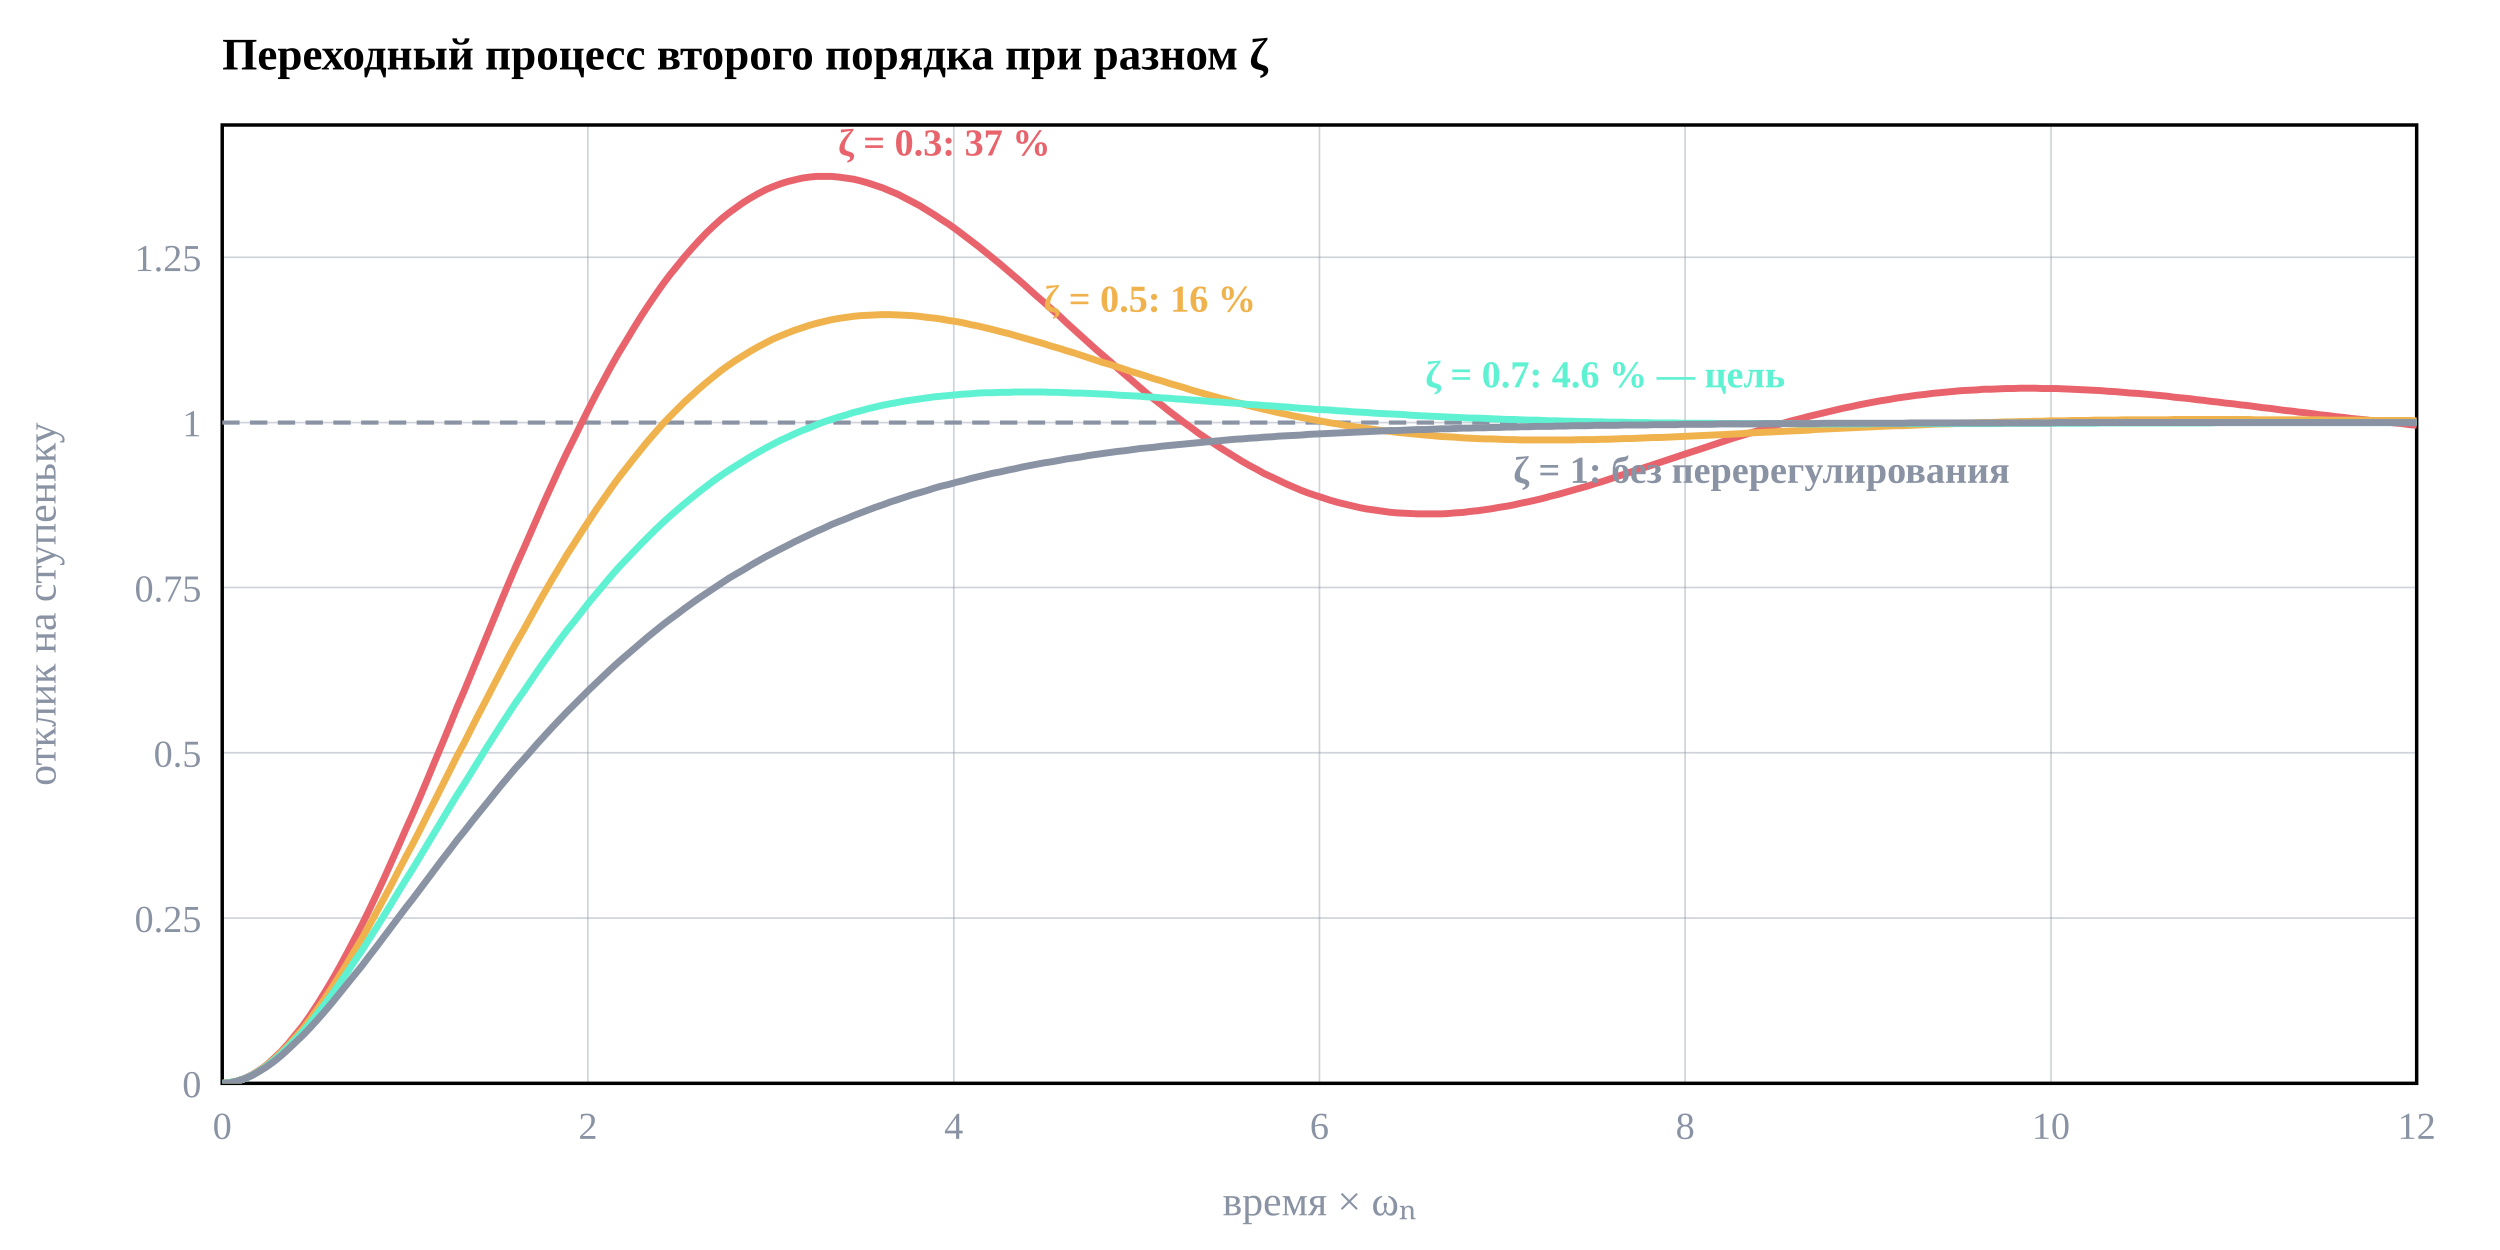
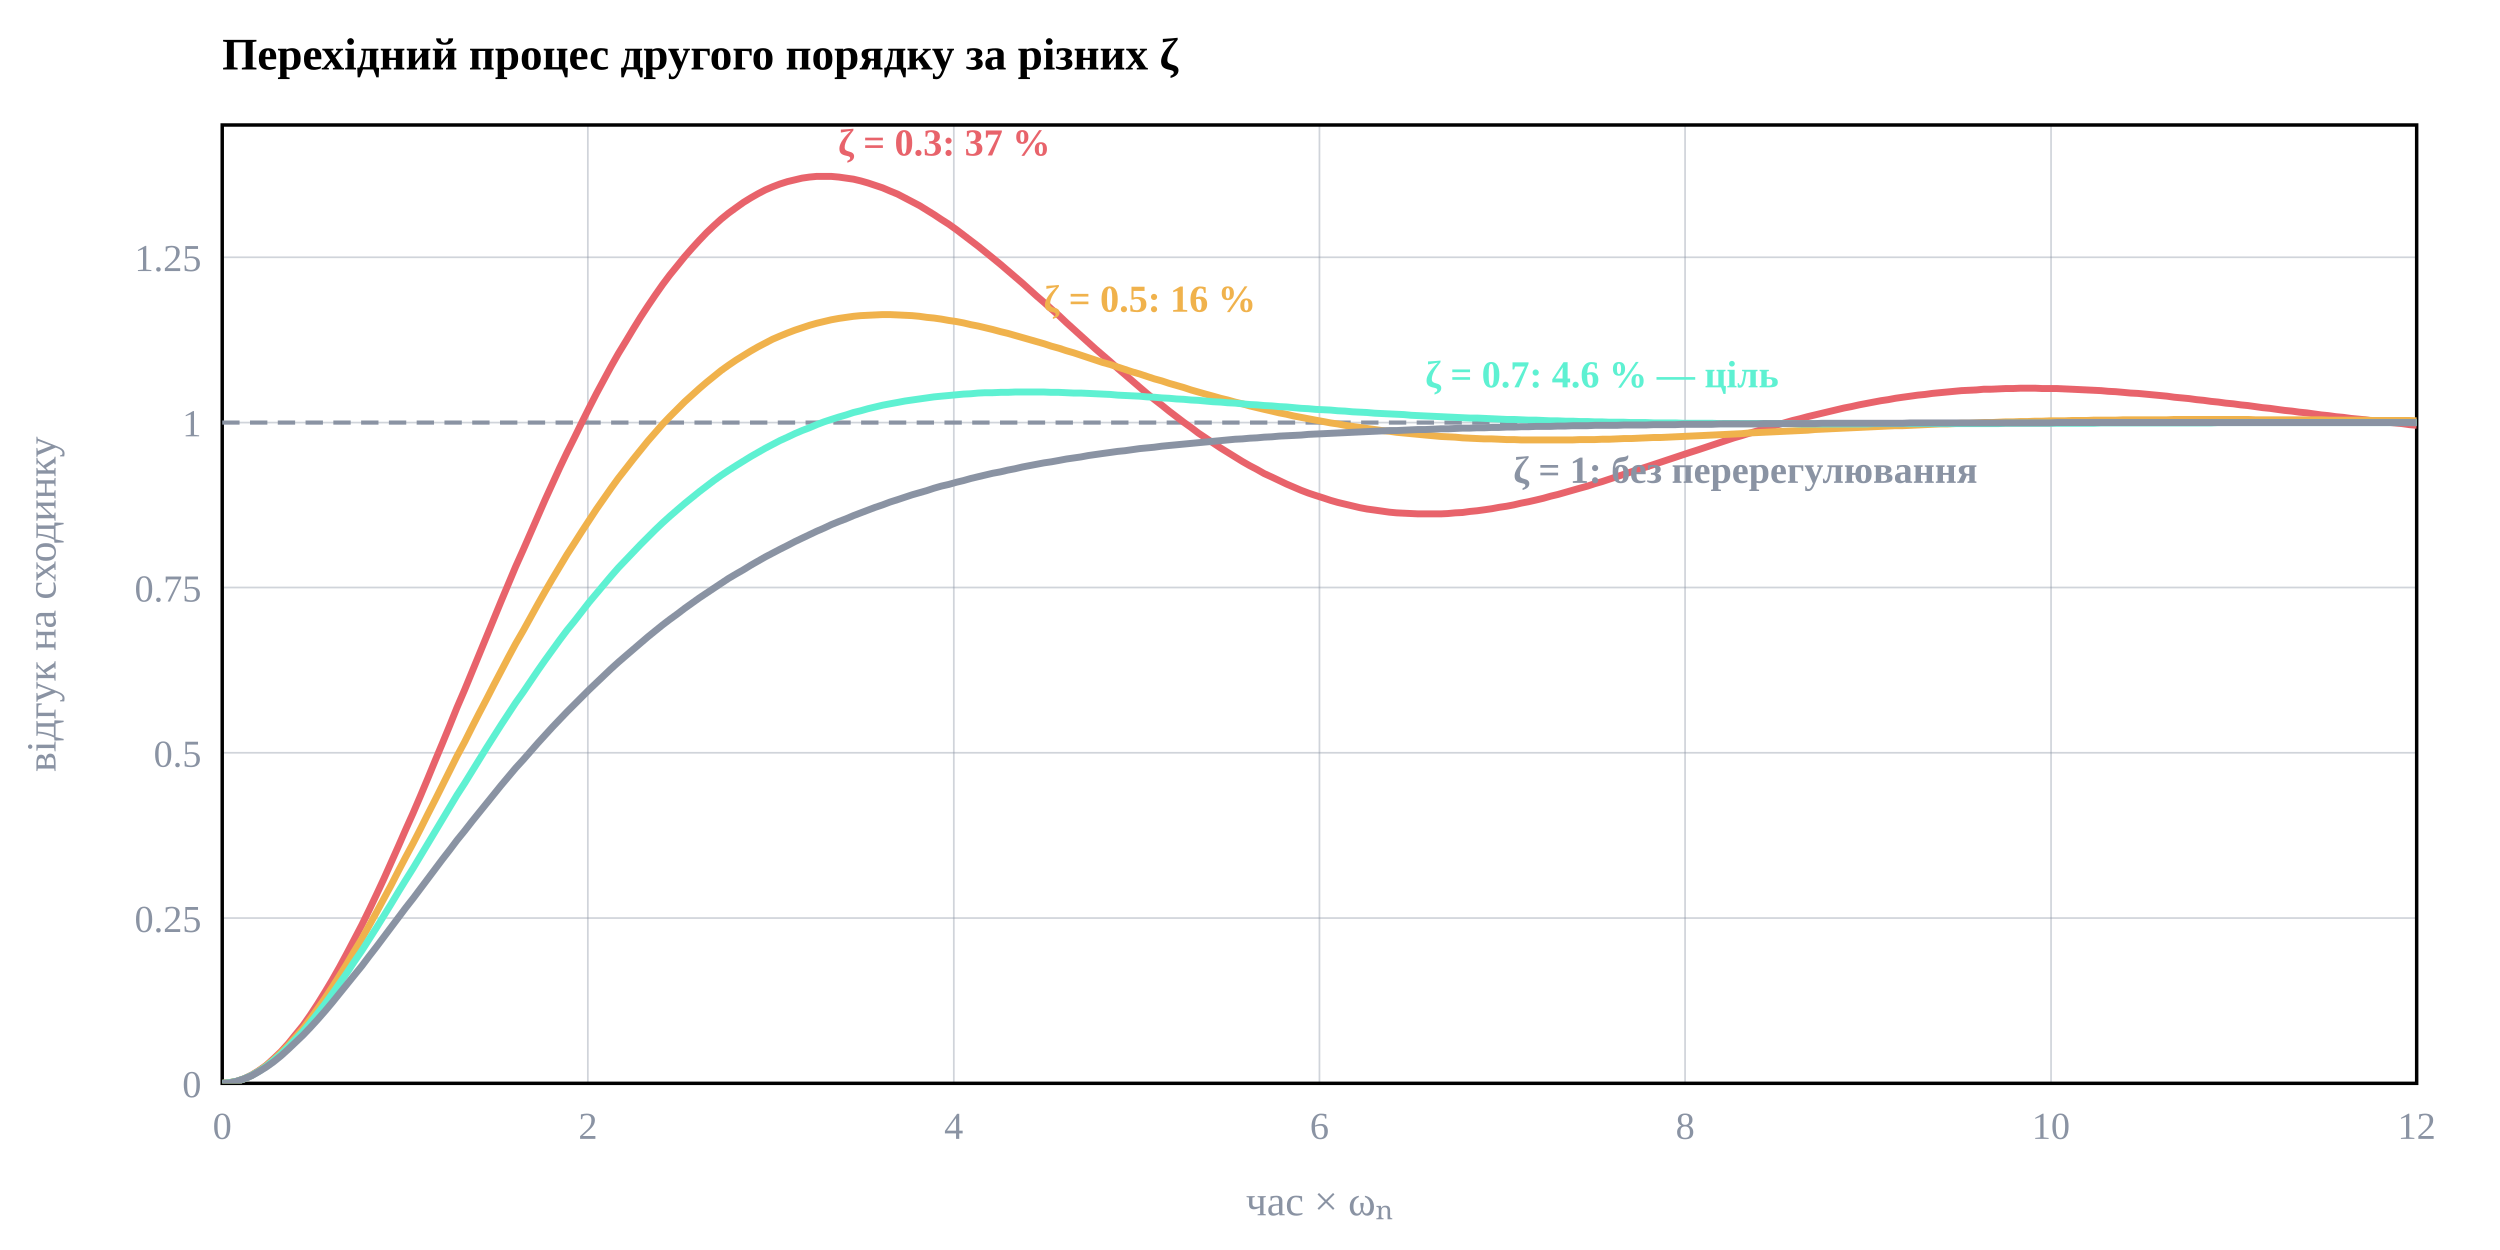
<svg xmlns="http://www.w3.org/2000/svg" viewBox="0 0 720 360" width="100%" role="img" aria-labelledby="t" style="max-width:720px;display:block;margin:0 auto">
  <style>text{font-family: var(--gc-font-mono, ui-monospace, Menlo, monospace); font-size: 12px;fill:currentColor} .m{fill:var(--gc-ink-muted, #8a93a3)} .a{fill:var(--gc-accent-hud, #5ef1d2)} .w{fill:var(--gc-signal-amber, #f0b24c)} .d{fill:var(--gc-signal-red, #e8636b)} .box{fill:var(--gc-surface-200, rgba(128,128,128,0.08));stroke:currentColor;stroke-width:1.2} .boxa{fill:var(--gc-surface-200, rgba(128,128,128,0.08));stroke:var(--gc-accent-hud, #5ef1d2);stroke-width:1.6} .ln{stroke:currentColor;stroke-width:1.2;fill:none} .lna{stroke:var(--gc-accent-hud, #5ef1d2);stroke-width:1.6;fill:none} .lnm{stroke:var(--gc-ink-muted, #8a93a3);stroke-width:1;fill:none;stroke-dasharray:4 3} .t{font-size:11px} .b{font-weight:600}</style>
  <defs>
    <marker id="ar" viewBox="0 0 10 10" refX="9" refY="5" markerWidth="7" markerHeight="7" orient="auto-start-reverse">
      <path d="M0 0L10 5L0 10z" fill="currentColor" />
    </marker>
    <marker id="ara" viewBox="0 0 10 10" refX="9" refY="5" markerWidth="7" markerHeight="7" orient="auto-start-reverse">
      <path d="M0 0L10 5L0 10z" fill="var(--gc-accent-hud, #5ef1d2)" />
    </marker>
  </defs>
-   <text x="64" y="20" text-anchor="start" class="b" style="font-size:13px">Переходный процесс второго порядка при разном ζ</text>
+   <text x="64" y="20" text-anchor="start" class="b" style="font-size:13px">Перехідний процес другого порядку за різних ζ</text>
  <line x1="64.0" y1="36" x2="64.0" y2="312" stroke="var(--gc-ink-muted, #8a93a3)" stroke-width="0.5" opacity="0.4" />
  <text x="64.0" y="328" text-anchor="middle" class="m t">0</text>
  <line x1="169.3" y1="36" x2="169.3" y2="312" stroke="var(--gc-ink-muted, #8a93a3)" stroke-width="0.5" opacity="0.4" />
  <text x="169.333" y="328" text-anchor="middle" class="m t">2</text>
  <line x1="274.7" y1="36" x2="274.7" y2="312" stroke="var(--gc-ink-muted, #8a93a3)" stroke-width="0.5" opacity="0.4" />
  <text x="274.667" y="328" text-anchor="middle" class="m t">4</text>
  <line x1="380.0" y1="36" x2="380.0" y2="312" stroke="var(--gc-ink-muted, #8a93a3)" stroke-width="0.5" opacity="0.4" />
  <text x="380.0" y="328" text-anchor="middle" class="m t">6</text>
  <line x1="485.3" y1="36" x2="485.3" y2="312" stroke="var(--gc-ink-muted, #8a93a3)" stroke-width="0.5" opacity="0.4" />
  <text x="485.333" y="328" text-anchor="middle" class="m t">8</text>
  <line x1="590.7" y1="36" x2="590.7" y2="312" stroke="var(--gc-ink-muted, #8a93a3)" stroke-width="0.5" opacity="0.4" />
  <text x="590.667" y="328" text-anchor="middle" class="m t">10</text>
  <line x1="696.0" y1="36" x2="696.0" y2="312" stroke="var(--gc-ink-muted, #8a93a3)" stroke-width="0.5" opacity="0.4" />
  <text x="696.0" y="328" text-anchor="middle" class="m t">12</text>
  <line x1="64" y1="312.0" x2="696" y2="312.0" stroke="var(--gc-ink-muted, #8a93a3)" stroke-width="0.5" opacity="0.4" />
  <text x="58" y="316.0" text-anchor="end" class="m t">0</text>
  <line x1="64" y1="264.4" x2="696" y2="264.4" stroke="var(--gc-ink-muted, #8a93a3)" stroke-width="0.5" opacity="0.4" />
  <text x="58" y="268.414" text-anchor="end" class="m t">0.25</text>
  <line x1="64" y1="216.8" x2="696" y2="216.8" stroke="var(--gc-ink-muted, #8a93a3)" stroke-width="0.5" opacity="0.4" />
  <text x="58" y="220.828" text-anchor="end" class="m t">0.5</text>
  <line x1="64" y1="169.2" x2="696" y2="169.2" stroke="var(--gc-ink-muted, #8a93a3)" stroke-width="0.5" opacity="0.4" />
  <text x="58" y="173.241" text-anchor="end" class="m t">0.75</text>
  <line x1="64" y1="121.7" x2="696" y2="121.7" stroke="var(--gc-ink-muted, #8a93a3)" stroke-width="0.5" opacity="0.4" />
  <text x="58" y="125.655" text-anchor="end" class="m t">1</text>
  <line x1="64" y1="74.1" x2="696" y2="74.1" stroke="var(--gc-ink-muted, #8a93a3)" stroke-width="0.5" opacity="0.4" />
  <text x="58" y="78.069" text-anchor="end" class="m t">1.25</text>
  <rect x="64" y="36" width="632" height="276" fill="none" stroke="currentColor" stroke-width="1" />
-   <text x="380.0" y="350" text-anchor="middle" class="m">время × ωₙ</text>
-   <text transform="translate(16 174.0) rotate(-90)" text-anchor="middle" class="m">отклик на ступеньку</text>
+   <text x="380.0" y="350" text-anchor="middle" class="m">час × ωₙ</text>
+   <text transform="translate(16 174.0) rotate(-90)" text-anchor="middle" class="m">відгук на сходинку</text>
  <line x1="64" y1="121.7" x2="696" y2="121.7" stroke="var(--gc-ink-muted, #8a93a3)" stroke-width="1.2" stroke-dasharray="5 3" />
  <text x="692" y="116.655" text-anchor="end" class="m t" />
  <clipPath id="pc2113a020">
    <rect x="64" y="36" width="632" height="276" />
  </clipPath>
  <path d="M64.0 312.0 L66.1 311.8 L68.2 311.4 L70.3 310.7 L72.5 309.6 L74.6 308.3 L76.7 306.8 L78.8 304.9 L80.9 302.9 L83.0 300.6 L85.1 298.0 L87.3 295.3 L89.4 292.3 L91.5 289.1 L93.6 285.7 L95.7 282.2 L97.8 278.5 L99.9 274.6 L102.0 270.6 L104.2 266.4 L106.3 262.1 L108.4 257.7 L110.5 253.2 L112.6 248.5 L114.7 243.8 L116.8 239.0 L119.0 234.1 L121.1 229.2 L123.2 224.2 L125.3 219.1 L127.4 214.1 L129.5 209.0 L131.6 203.8 L133.8 198.7 L135.9 193.6 L138.0 188.5 L140.1 183.4 L142.2 178.3 L144.3 173.2 L146.4 168.2 L148.5 163.2 L150.7 158.3 L152.8 153.5 L154.9 148.7 L157.0 143.9 L159.1 139.3 L161.2 134.7 L163.3 130.3 L165.5 125.9 L167.6 121.6 L169.7 117.4 L171.8 113.3 L173.9 109.4 L176.0 105.5 L178.1 101.8 L180.3 98.2 L182.4 94.7 L184.5 91.3 L186.6 88.1 L188.7 85.0 L190.8 82.0 L192.9 79.2 L195.1 76.5 L197.2 73.9 L199.3 71.5 L201.4 69.2 L203.5 67.0 L205.6 65.0 L207.7 63.1 L209.8 61.4 L212.0 59.8 L214.1 58.3 L216.2 57.0 L218.3 55.8 L220.4 54.7 L222.5 53.8 L224.6 53.0 L226.8 52.3 L228.9 51.8 L231.0 51.3 L233.1 51.0 L235.2 50.8 L237.3 50.8 L239.4 50.8 L241.6 51.0 L243.7 51.3 L245.8 51.6 L247.9 52.1 L250.0 52.7 L252.1 53.4 L254.2 54.1 L256.3 55.0 L258.5 55.9 L260.6 57.0 L262.7 58.1 L264.8 59.2 L266.9 60.5 L269.0 61.8 L271.1 63.2 L273.3 64.6 L275.4 66.1 L277.5 67.7 L279.6 69.3 L281.7 70.9 L283.8 72.6 L285.9 74.3 L288.1 76.1 L290.2 77.9 L292.3 79.7 L294.4 81.5 L296.5 83.4 L298.6 85.3 L300.7 87.1 L302.8 89.0 L305.0 90.9 L307.1 92.9 L309.2 94.8 L311.3 96.7 L313.4 98.6 L315.5 100.5 L317.6 102.3 L319.8 104.2 L321.9 106.1 L324.0 107.9 L326.1 109.7 L328.2 111.5 L330.3 113.3 L332.4 115.0 L334.6 116.7 L336.7 118.4 L338.8 120.0 L340.9 121.6 L343.0 123.1 L345.1 124.7 L347.2 126.1 L349.4 127.6 L351.5 129.0 L353.6 130.3 L355.7 131.6 L357.8 132.9 L359.9 134.1 L362.0 135.2 L364.1 136.4 L366.3 137.4 L368.4 138.4 L370.5 139.4 L372.6 140.3 L374.7 141.2 L376.8 142.0 L378.9 142.7 L381.1 143.4 L383.2 144.1 L385.3 144.7 L387.4 145.2 L389.5 145.7 L391.6 146.2 L393.7 146.6 L395.9 146.9 L398.0 147.2 L400.1 147.5 L402.2 147.7 L404.3 147.8 L406.4 147.9 L408.5 148.0 L410.6 148.0 L412.8 148.0 L414.9 148.0 L417.0 147.9 L419.1 147.7 L421.2 147.6 L423.3 147.3 L425.4 147.1 L427.6 146.8 L429.7 146.5 L431.8 146.1 L433.9 145.8 L436.0 145.4 L438.1 144.9 L440.2 144.5 L442.4 144.0 L444.5 143.5 L446.6 142.9 L448.7 142.4 L450.8 141.8 L452.9 141.2 L455.0 140.6 L457.2 140.0 L459.3 139.3 L461.4 138.7 L463.5 138.0 L465.6 137.3 L467.7 136.6 L469.8 135.9 L471.9 135.2 L474.1 134.5 L476.2 133.8 L478.3 133.1 L480.4 132.4 L482.5 131.7 L484.6 131.0 L486.7 130.3 L488.9 129.6 L491.0 128.9 L493.1 128.2 L495.2 127.5 L497.3 126.8 L499.4 126.1 L501.5 125.5 L503.7 124.8 L505.8 124.2 L507.9 123.5 L510.0 122.9 L512.1 122.3 L514.2 121.7 L516.3 121.1 L518.4 120.6 L520.6 120.0 L522.7 119.5 L524.8 119.0 L526.9 118.5 L529.0 118.0 L531.1 117.5 L533.2 117.1 L535.4 116.6 L537.5 116.2 L539.6 115.8 L541.7 115.4 L543.8 115.1 L545.9 114.7 L548.0 114.4 L550.2 114.1 L552.3 113.8 L554.4 113.6 L556.5 113.3 L558.6 113.1 L560.7 112.9 L562.8 112.7 L564.9 112.5 L567.1 112.4 L569.2 112.3 L571.3 112.1 L573.4 112.1 L575.5 112.0 L577.6 111.9 L579.7 111.9 L581.9 111.8 L584.0 111.8 L586.1 111.8 L588.2 111.9 L590.3 111.9 L592.4 111.9 L594.5 112.0 L596.7 112.1 L598.8 112.2 L600.9 112.3 L603.0 112.4 L605.1 112.5 L607.2 112.7 L609.3 112.8 L611.5 113.0 L613.6 113.2 L615.7 113.3 L617.8 113.5 L619.9 113.7 L622.0 113.9 L624.1 114.1 L626.2 114.4 L628.4 114.6 L630.5 114.8 L632.6 115.1 L634.7 115.3 L636.8 115.6 L638.9 115.8 L641.0 116.1 L643.2 116.3 L645.3 116.6 L647.4 116.8 L649.5 117.1 L651.6 117.4 L653.7 117.6 L655.8 117.9 L658.0 118.2 L660.1 118.4 L662.2 118.7 L664.3 118.9 L666.4 119.2 L668.5 119.5 L670.6 119.7 L672.7 120.0 L674.9 120.2 L677.0 120.5 L679.1 120.7 L681.2 120.9 L683.3 121.2 L685.4 121.4 L687.5 121.6 L689.7 121.8 L691.8 122.0 L693.9 122.3 L696.0 122.5" fill="none" stroke="var(--gc-signal-red, #e8636b)" stroke-width="2" clip-path="url(#pc2113a020)" />
  <text x="241.324" y="44.785" text-anchor="start" class="d t b">ζ = 0.3: 37 %</text>
  <path d="M64.0 312.0 L66.1 311.8 L68.2 311.4 L70.3 310.7 L72.5 309.7 L74.6 308.4 L76.7 306.9 L78.8 305.2 L80.9 303.2 L83.0 301.1 L85.1 298.7 L87.3 296.2 L89.4 293.4 L91.5 290.5 L93.6 287.5 L95.7 284.3 L97.8 281.0 L99.9 277.6 L102.0 274.0 L104.2 270.4 L106.3 266.6 L108.4 262.8 L110.5 258.9 L112.6 255.0 L114.7 250.9 L116.8 246.9 L119.0 242.8 L121.1 238.7 L123.2 234.5 L125.3 230.4 L127.4 226.2 L129.5 222.0 L131.6 217.8 L133.8 213.7 L135.9 209.5 L138.0 205.4 L140.1 201.4 L142.2 197.3 L144.3 193.3 L146.4 189.3 L148.5 185.4 L150.7 181.6 L152.8 177.8 L154.9 174.0 L157.0 170.3 L159.1 166.7 L161.2 163.2 L163.3 159.7 L165.5 156.3 L167.6 153.0 L169.7 149.8 L171.8 146.6 L173.9 143.6 L176.0 140.6 L178.1 137.7 L180.3 134.9 L182.4 132.2 L184.5 129.6 L186.6 127.0 L188.7 124.6 L190.8 122.2 L192.9 120.0 L195.1 117.8 L197.2 115.7 L199.3 113.8 L201.4 111.9 L203.5 110.1 L205.6 108.4 L207.7 106.7 L209.8 105.2 L212.0 103.7 L214.1 102.4 L216.2 101.1 L218.3 99.9 L220.4 98.8 L222.5 97.7 L224.6 96.8 L226.8 95.9 L228.9 95.1 L231.0 94.4 L233.1 93.7 L235.2 93.1 L237.3 92.6 L239.4 92.1 L241.6 91.7 L243.7 91.4 L245.8 91.1 L247.9 90.9 L250.0 90.8 L252.1 90.7 L254.2 90.6 L256.3 90.6 L258.5 90.7 L260.6 90.8 L262.7 90.9 L264.8 91.1 L266.9 91.4 L269.0 91.6 L271.1 91.9 L273.3 92.3 L275.4 92.6 L277.5 93.0 L279.6 93.5 L281.7 93.9 L283.8 94.4 L285.9 94.9 L288.1 95.5 L290.2 96.0 L292.3 96.6 L294.4 97.2 L296.5 97.8 L298.6 98.4 L300.7 99.0 L302.8 99.7 L305.0 100.3 L307.1 101.0 L309.2 101.6 L311.3 102.3 L313.4 103.0 L315.5 103.7 L317.6 104.4 L319.8 105.0 L321.9 105.7 L324.0 106.4 L326.1 107.1 L328.2 107.7 L330.3 108.4 L332.4 109.1 L334.6 109.7 L336.7 110.4 L338.8 111.0 L340.9 111.6 L343.0 112.3 L345.1 112.9 L347.2 113.5 L349.4 114.1 L351.5 114.7 L353.6 115.2 L355.7 115.8 L357.8 116.3 L359.9 116.9 L362.0 117.4 L364.1 117.9 L366.3 118.4 L368.4 118.9 L370.5 119.3 L372.6 119.8 L374.7 120.2 L376.8 120.6 L378.9 121.0 L381.1 121.4 L383.2 121.8 L385.3 122.1 L387.4 122.5 L389.5 122.8 L391.6 123.1 L393.7 123.4 L395.9 123.7 L398.0 124.0 L400.1 124.2 L402.2 124.5 L404.3 124.7 L406.4 124.9 L408.5 125.1 L410.6 125.3 L412.8 125.5 L414.9 125.7 L417.0 125.8 L419.1 125.9 L421.2 126.1 L423.3 126.2 L425.4 126.3 L427.6 126.4 L429.7 126.4 L431.8 126.5 L433.9 126.6 L436.0 126.6 L438.1 126.7 L440.2 126.7 L442.4 126.7 L444.5 126.7 L446.6 126.7 L448.7 126.7 L450.8 126.7 L452.9 126.7 L455.0 126.6 L457.2 126.6 L459.3 126.6 L461.4 126.5 L463.5 126.5 L465.6 126.4 L467.7 126.3 L469.8 126.3 L471.9 126.2 L474.1 126.1 L476.2 126.0 L478.3 126.0 L480.4 125.9 L482.5 125.8 L484.6 125.7 L486.7 125.6 L488.9 125.5 L491.0 125.4 L493.1 125.3 L495.2 125.2 L497.3 125.1 L499.4 125.0 L501.5 124.9 L503.7 124.7 L505.8 124.6 L507.9 124.5 L510.0 124.4 L512.1 124.3 L514.2 124.2 L516.3 124.1 L518.4 124.0 L520.6 123.9 L522.7 123.7 L524.8 123.6 L526.9 123.5 L529.0 123.4 L531.1 123.3 L533.2 123.2 L535.4 123.1 L537.5 123.0 L539.6 122.9 L541.7 122.8 L543.8 122.7 L545.9 122.6 L548.0 122.6 L550.2 122.5 L552.3 122.4 L554.4 122.3 L556.5 122.2 L558.6 122.1 L560.7 122.1 L562.8 122.0 L564.9 121.9 L567.1 121.9 L569.2 121.8 L571.3 121.7 L573.4 121.7 L575.5 121.6 L577.6 121.5 L579.7 121.5 L581.9 121.4 L584.0 121.4 L586.1 121.3 L588.2 121.3 L590.3 121.2 L592.4 121.2 L594.5 121.2 L596.7 121.1 L598.8 121.1 L600.9 121.1 L603.0 121.0 L605.1 121.0 L607.2 121.0 L609.3 121.0 L611.5 120.9 L613.6 120.9 L615.7 120.9 L617.8 120.9 L619.9 120.9 L622.0 120.9 L624.1 120.9 L626.2 120.8 L628.4 120.8 L630.5 120.8 L632.6 120.8 L634.7 120.8 L636.8 120.8 L638.9 120.8 L641.0 120.8 L643.2 120.8 L645.3 120.8 L647.4 120.8 L649.5 120.9 L651.6 120.9 L653.7 120.9 L655.8 120.9 L658.0 120.9 L660.1 120.9 L662.2 120.9 L664.3 120.9 L666.4 120.9 L668.5 120.9 L670.6 121.0 L672.7 121.0 L674.9 121.0 L677.0 121.0 L679.1 121.0 L681.2 121.0 L683.3 121.1 L685.4 121.1 L687.5 121.1 L689.7 121.1 L691.8 121.1 L693.9 121.1 L696.0 121.2" fill="none" stroke="var(--gc-signal-amber, #f0b24c)" stroke-width="2" clip-path="url(#pc2113a020)" />
  <text x="300.508" y="89.782" text-anchor="start" class="w t b">ζ = 0.5: 16 %</text>
  <path d="M64.0 312.0 L66.1 311.8 L68.2 311.4 L70.3 310.7 L72.5 309.7 L74.6 308.5 L76.7 307.1 L78.8 305.4 L80.9 303.6 L83.0 301.5 L85.1 299.3 L87.3 297.0 L89.4 294.5 L91.5 291.8 L93.6 289.1 L95.7 286.2 L97.8 283.2 L99.9 280.2 L102.0 277.0 L104.2 273.8 L106.3 270.5 L108.4 267.2 L110.5 263.8 L112.6 260.4 L114.7 256.9 L116.8 253.5 L119.0 250.0 L121.1 246.5 L123.2 243.0 L125.3 239.5 L127.4 236.0 L129.5 232.5 L131.6 229.0 L133.8 225.6 L135.9 222.2 L138.0 218.8 L140.1 215.4 L142.2 212.1 L144.3 208.8 L146.4 205.6 L148.5 202.4 L150.7 199.3 L152.8 196.2 L154.9 193.1 L157.0 190.1 L159.1 187.2 L161.2 184.3 L163.3 181.5 L165.5 178.8 L167.6 176.1 L169.7 173.4 L171.8 170.9 L173.9 168.4 L176.0 165.9 L178.1 163.5 L180.3 161.2 L182.4 159.0 L184.5 156.8 L186.6 154.7 L188.7 152.6 L190.8 150.6 L192.9 148.7 L195.1 146.8 L197.2 145.0 L199.3 143.3 L201.4 141.6 L203.5 140.0 L205.6 138.4 L207.7 136.9 L209.8 135.5 L212.0 134.1 L214.1 132.8 L216.2 131.5 L218.3 130.3 L220.4 129.1 L222.5 128.0 L224.6 126.9 L226.8 125.9 L228.9 124.9 L231.0 124.0 L233.1 123.2 L235.2 122.3 L237.3 121.5 L239.4 120.8 L241.6 120.1 L243.7 119.5 L245.8 118.8 L247.9 118.3 L250.0 117.7 L252.1 117.2 L254.2 116.7 L256.3 116.3 L258.5 115.9 L260.6 115.5 L262.7 115.2 L264.8 114.9 L266.9 114.6 L269.0 114.3 L271.1 114.1 L273.3 113.9 L275.4 113.7 L277.5 113.5 L279.6 113.4 L281.7 113.2 L283.8 113.1 L285.9 113.1 L288.1 113.0 L290.2 113.0 L292.3 112.9 L294.4 112.9 L296.5 112.9 L298.6 112.9 L300.7 112.9 L302.8 113.0 L305.0 113.0 L307.1 113.1 L309.2 113.2 L311.3 113.2 L313.4 113.3 L315.5 113.4 L317.6 113.5 L319.8 113.6 L321.9 113.8 L324.0 113.9 L326.1 114.0 L328.2 114.1 L330.3 114.3 L332.4 114.4 L334.6 114.6 L336.7 114.7 L338.8 114.9 L340.9 115.0 L343.0 115.2 L345.1 115.3 L347.2 115.5 L349.4 115.7 L351.5 115.8 L353.6 116.0 L355.7 116.1 L357.8 116.3 L359.9 116.5 L362.0 116.6 L364.1 116.8 L366.3 116.9 L368.4 117.1 L370.5 117.2 L372.6 117.4 L374.7 117.6 L376.8 117.7 L378.9 117.9 L381.1 118.0 L383.2 118.1 L385.3 118.3 L387.4 118.4 L389.5 118.6 L391.6 118.7 L393.7 118.8 L395.9 119.0 L398.0 119.1 L400.1 119.2 L402.2 119.3 L404.3 119.4 L406.4 119.6 L408.5 119.7 L410.6 119.8 L412.8 119.9 L414.9 120.0 L417.0 120.1 L419.1 120.2 L421.2 120.3 L423.3 120.4 L425.4 120.4 L427.6 120.5 L429.7 120.6 L431.8 120.7 L433.9 120.8 L436.0 120.8 L438.1 120.9 L440.2 121.0 L442.4 121.0 L444.5 121.1 L446.6 121.2 L448.7 121.2 L450.8 121.3 L452.9 121.3 L455.0 121.4 L457.2 121.4 L459.3 121.5 L461.4 121.5 L463.5 121.6 L465.6 121.6 L467.7 121.6 L469.8 121.7 L471.9 121.7 L474.1 121.7 L476.2 121.8 L478.3 121.8 L480.4 121.8 L482.5 121.8 L484.6 121.9 L486.7 121.9 L488.9 121.9 L491.0 121.9 L493.1 121.9 L495.2 122.0 L497.3 122.0 L499.4 122.0 L501.5 122.0 L503.7 122.0 L505.8 122.0 L507.9 122.0 L510.0 122.0 L512.1 122.0 L514.2 122.0 L516.3 122.0 L518.4 122.1 L520.6 122.1 L522.7 122.1 L524.8 122.1 L526.9 122.1 L529.0 122.1 L531.1 122.1 L533.2 122.1 L535.4 122.1 L537.5 122.1 L539.6 122.0 L541.7 122.0 L543.8 122.0 L545.9 122.0 L548.0 122.0 L550.2 122.0 L552.3 122.0 L554.4 122.0 L556.5 122.0 L558.6 122.0 L560.7 122.0 L562.8 122.0 L564.9 122.0 L567.1 122.0 L569.2 122.0 L571.3 122.0 L573.4 122.0 L575.5 122.0 L577.6 121.9 L579.7 121.9 L581.9 121.9 L584.0 121.9 L586.1 121.9 L588.2 121.9 L590.3 121.9 L592.4 121.9 L594.5 121.9 L596.7 121.9 L598.8 121.9 L600.9 121.9 L603.0 121.9 L605.1 121.8 L607.2 121.8 L609.3 121.8 L611.5 121.8 L613.6 121.8 L615.7 121.8 L617.8 121.8 L619.9 121.8 L622.0 121.8 L624.1 121.8 L626.2 121.8 L628.4 121.8 L630.5 121.8 L632.6 121.8 L634.7 121.8 L636.8 121.8 L638.9 121.7 L641.0 121.7 L643.2 121.7 L645.3 121.7 L647.4 121.7 L649.5 121.7 L651.6 121.7 L653.7 121.7 L655.8 121.7 L658.0 121.7 L660.1 121.7 L662.2 121.7 L664.3 121.7 L666.4 121.7 L668.5 121.7 L670.6 121.7 L672.7 121.7 L674.9 121.7 L677.0 121.7 L679.1 121.7 L681.2 121.7 L683.3 121.7 L685.4 121.7 L687.5 121.7 L689.7 121.7 L691.8 121.7 L693.9 121.7 L696.0 121.7" fill="none" stroke="var(--gc-accent-hud, #5ef1d2)" stroke-width="2" clip-path="url(#pc2113a020)" />
-   <text x="410.421" y="111.552" text-anchor="start" class="a t b">ζ = 0.7: 4.6 % — цель</text>
+   <text x="410.421" y="111.552" text-anchor="start" class="a t b">ζ = 0.7: 4.6 % — ціль</text>
  <path d="M64.0 312.0 L66.1 311.9 L68.2 311.4 L70.3 310.7 L72.5 309.8 L74.6 308.6 L76.7 307.3 L78.8 305.8 L80.9 304.1 L83.0 302.2 L85.1 300.2 L87.3 298.1 L89.4 295.9 L91.5 293.6 L93.6 291.2 L95.7 288.7 L97.8 286.1 L99.9 283.5 L102.0 280.9 L104.2 278.2 L106.3 275.4 L108.4 272.7 L110.5 269.9 L112.6 267.1 L114.7 264.3 L116.8 261.5 L119.0 258.7 L121.1 255.9 L123.2 253.1 L125.3 250.3 L127.4 247.5 L129.5 244.8 L131.6 242.0 L133.8 239.3 L135.9 236.6 L138.0 234.0 L140.1 231.4 L142.2 228.8 L144.3 226.2 L146.4 223.7 L148.5 221.2 L150.7 218.8 L152.8 216.4 L154.9 214.0 L157.0 211.7 L159.1 209.4 L161.2 207.2 L163.3 205.0 L165.5 202.8 L167.6 200.7 L169.7 198.6 L171.8 196.6 L173.9 194.6 L176.0 192.6 L178.1 190.7 L180.3 188.8 L182.4 187.0 L184.5 185.2 L186.6 183.4 L188.7 181.7 L190.8 180.0 L192.9 178.4 L195.1 176.8 L197.2 175.2 L199.3 173.7 L201.4 172.2 L203.5 170.8 L205.6 169.4 L207.7 168.0 L209.8 166.6 L212.0 165.3 L214.1 164.1 L216.2 162.8 L218.3 161.6 L220.4 160.4 L222.5 159.3 L224.6 158.2 L226.8 157.1 L228.9 156.0 L231.0 155.0 L233.1 154.0 L235.2 153.0 L237.3 152.1 L239.4 151.1 L241.6 150.2 L243.7 149.4 L245.8 148.5 L247.9 147.7 L250.0 146.9 L252.1 146.1 L254.2 145.4 L256.3 144.6 L258.5 143.9 L260.6 143.2 L262.7 142.5 L264.8 141.9 L266.9 141.3 L269.0 140.6 L271.1 140.0 L273.3 139.5 L275.4 138.9 L277.5 138.4 L279.6 137.8 L281.7 137.3 L283.8 136.8 L285.9 136.3 L288.1 135.9 L290.2 135.4 L292.3 135.0 L294.4 134.5 L296.5 134.1 L298.6 133.7 L300.7 133.3 L302.8 133.0 L305.0 132.6 L307.1 132.2 L309.2 131.9 L311.3 131.6 L313.4 131.2 L315.5 130.9 L317.6 130.6 L319.8 130.3 L321.9 130.0 L324.0 129.8 L326.1 129.5 L328.2 129.2 L330.3 129.0 L332.4 128.8 L334.6 128.5 L336.7 128.3 L338.8 128.1 L340.9 127.9 L343.0 127.7 L345.1 127.5 L347.2 127.3 L349.4 127.1 L351.5 126.9 L353.6 126.7 L355.7 126.5 L357.8 126.4 L359.9 126.2 L362.0 126.1 L364.1 125.9 L366.3 125.8 L368.4 125.6 L370.5 125.5 L372.6 125.4 L374.7 125.3 L376.8 125.1 L378.9 125.0 L381.1 124.9 L383.2 124.8 L385.3 124.7 L387.4 124.6 L389.5 124.5 L391.6 124.4 L393.7 124.3 L395.9 124.2 L398.0 124.1 L400.1 124.0 L402.2 124.0 L404.3 123.9 L406.4 123.8 L408.5 123.7 L410.6 123.7 L412.8 123.6 L414.9 123.5 L417.0 123.5 L419.1 123.4 L421.2 123.3 L423.3 123.3 L425.4 123.2 L427.6 123.2 L429.7 123.1 L431.8 123.1 L433.9 123.0 L436.0 123.0 L438.1 122.9 L440.2 122.9 L442.4 122.8 L444.5 122.8 L446.6 122.8 L448.7 122.7 L450.8 122.7 L452.9 122.6 L455.0 122.6 L457.2 122.6 L459.3 122.5 L461.4 122.5 L463.5 122.5 L465.6 122.5 L467.7 122.4 L469.8 122.4 L471.9 122.4 L474.1 122.4 L476.2 122.3 L478.3 122.3 L480.4 122.3 L482.5 122.3 L484.6 122.2 L486.7 122.2 L488.9 122.2 L491.0 122.2 L493.1 122.2 L495.2 122.1 L497.3 122.1 L499.4 122.1 L501.5 122.1 L503.7 122.1 L505.8 122.1 L507.9 122.0 L510.0 122.0 L512.1 122.0 L514.2 122.0 L516.3 122.0 L518.4 122.0 L520.6 122.0 L522.7 122.0 L524.8 121.9 L526.9 121.9 L529.0 121.9 L531.1 121.9 L533.2 121.9 L535.4 121.9 L537.5 121.9 L539.6 121.9 L541.7 121.9 L543.8 121.9 L545.9 121.9 L548.0 121.9 L550.2 121.8 L552.3 121.8 L554.4 121.8 L556.5 121.8 L558.6 121.8 L560.7 121.8 L562.8 121.8 L564.9 121.8 L567.1 121.8 L569.2 121.8 L571.3 121.8 L573.4 121.8 L575.5 121.8 L577.6 121.8 L579.7 121.8 L581.9 121.8 L584.0 121.8 L586.1 121.8 L588.2 121.8 L590.3 121.8 L592.4 121.7 L594.5 121.7 L596.7 121.7 L598.8 121.7 L600.9 121.7 L603.0 121.7 L605.1 121.7 L607.2 121.7 L609.3 121.7 L611.5 121.7 L613.6 121.7 L615.7 121.7 L617.8 121.7 L619.9 121.7 L622.0 121.7 L624.1 121.7 L626.2 121.7 L628.4 121.7 L630.5 121.7 L632.6 121.7 L634.7 121.7 L636.8 121.7 L638.9 121.7 L641.0 121.7 L643.2 121.7 L645.3 121.7 L647.4 121.7 L649.5 121.7 L651.6 121.7 L653.7 121.7 L655.8 121.7 L658.0 121.7 L660.1 121.7 L662.2 121.7 L664.3 121.7 L666.4 121.7 L668.5 121.7 L670.6 121.7 L672.7 121.7 L674.9 121.7 L677.0 121.7 L679.1 121.7 L681.2 121.7 L683.3 121.7 L685.4 121.7 L687.5 121.7 L689.7 121.7 L691.8 121.7 L693.9 121.7 L696.0 121.7" fill="none" stroke="var(--gc-ink-muted, #8a93a3)" stroke-width="2" clip-path="url(#pc2113a020)" />
-   <text x="435.786" y="139.064" text-anchor="start" class="m t b">ζ = 1: без перерегулирования</text>
+   <text x="435.786" y="139.064" text-anchor="start" class="m t b">ζ = 1: без перерегулювання</text>
</svg>
